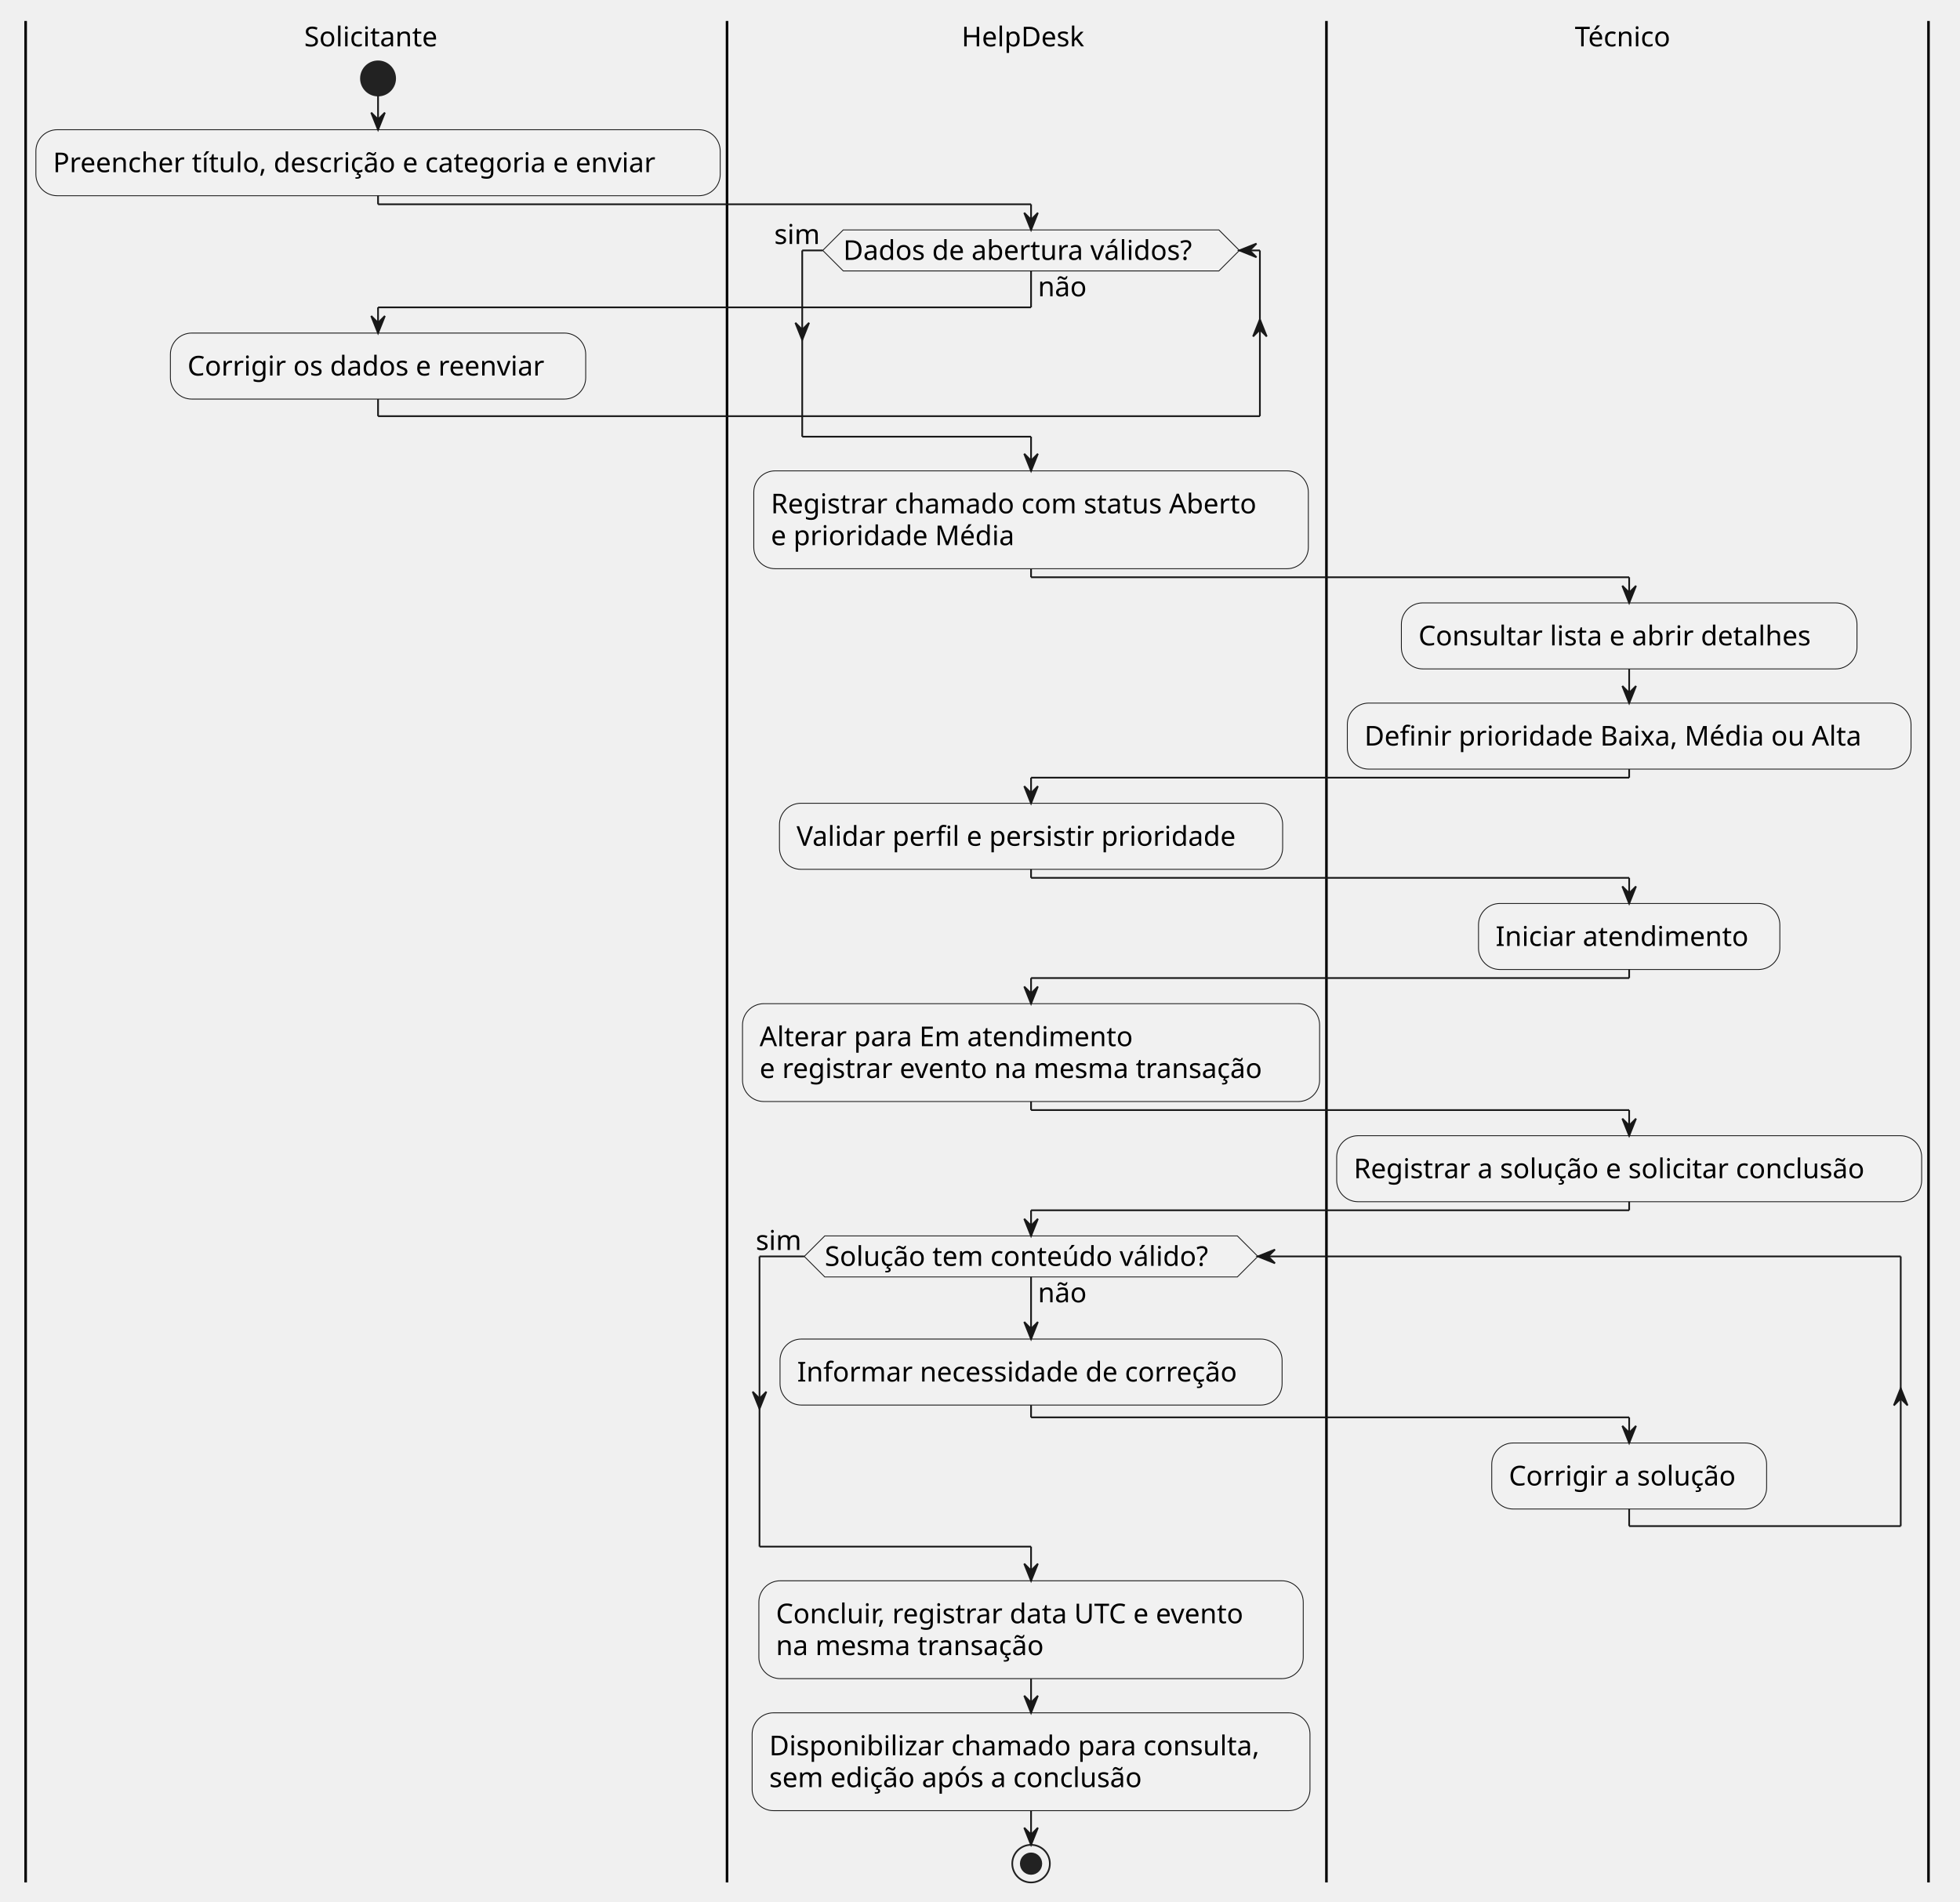
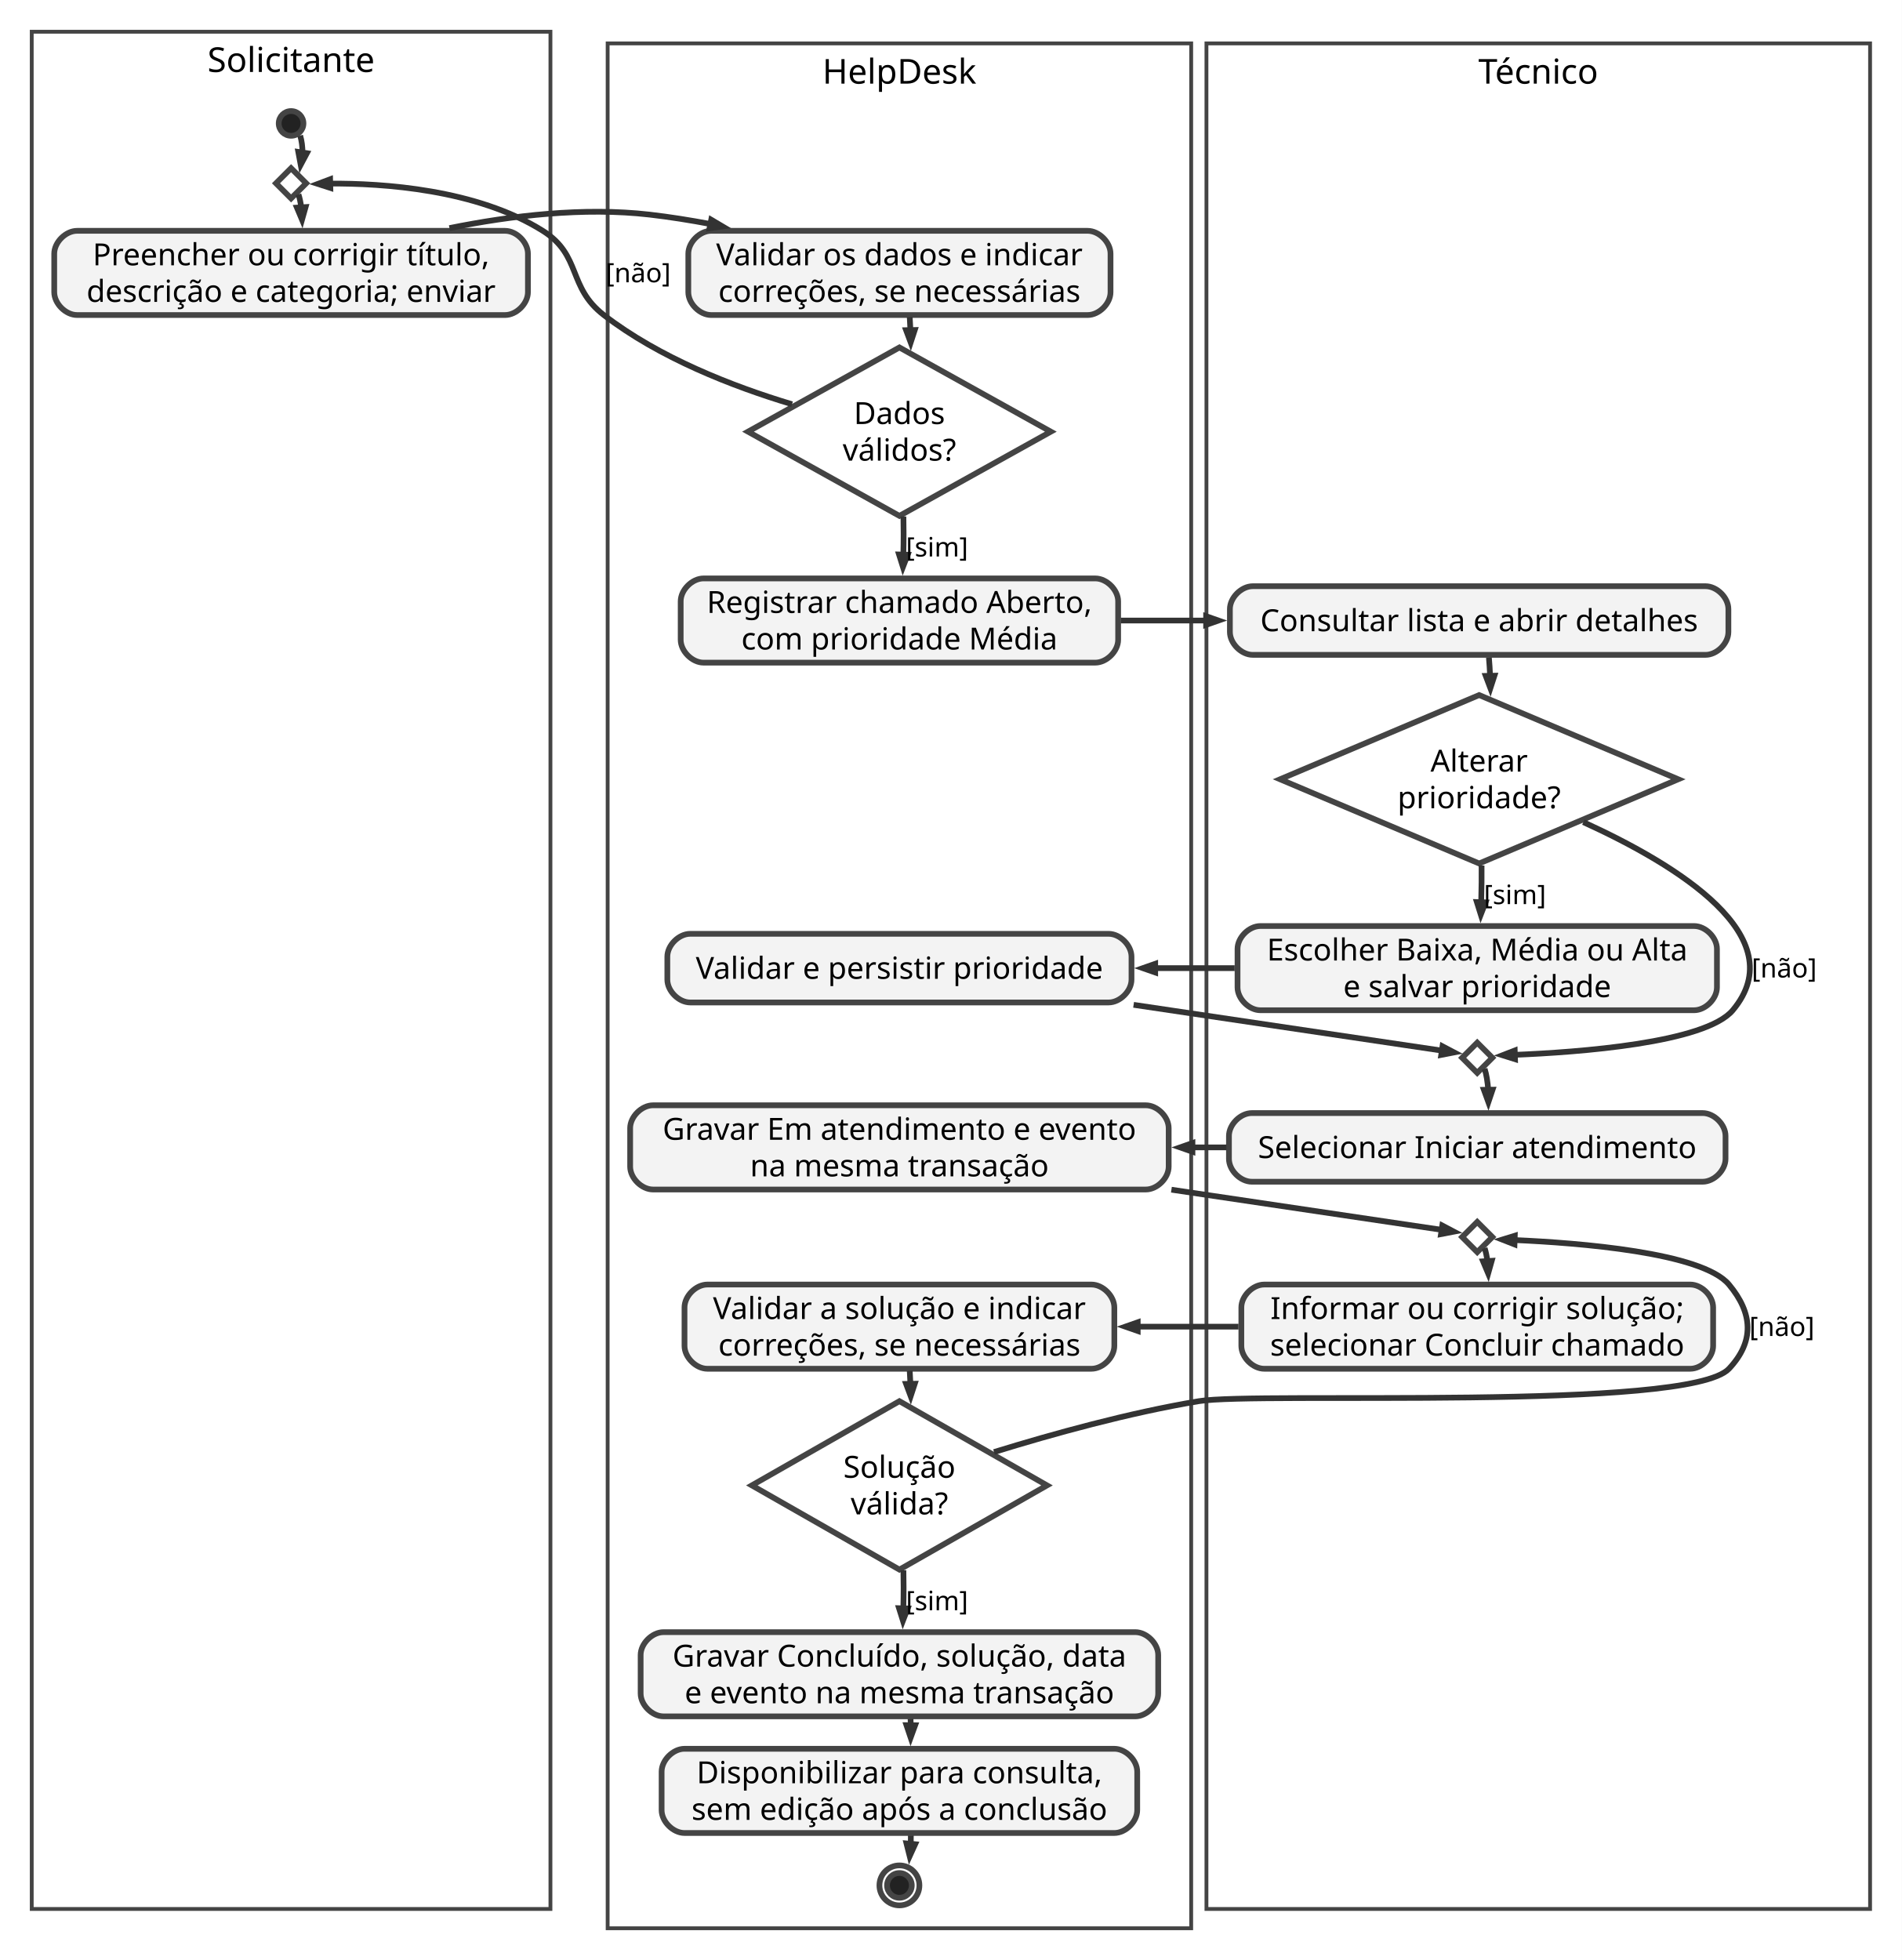
- <svg xmlns="http://www.w3.org/2000/svg" contentStyleType="text/css" data-diagram-type="ACTIVITY" height="2782.5px" preserveAspectRatio="none" style="width:2867px;height:2782px;background:#FFFFFF;" version="1.1" viewBox="0 0 2867 2782" width="2867.5px" zoomAndPan="magnify">
-   <defs />
-   <g>
-     <rect fill="none" height="46.562" style="stroke:none;stroke-width:2.5;" width="2787.275" x="37.5" y="30.684" />
-     <ellipse cx="552.988" cy="114.746" fill="#222222" rx="25" ry="25" style="stroke:#222222;stroke-width:2.5;" />
-     <rect fill="#F1F1F1" height="96.562" rx="31.25" ry="31.25" style="stroke:#181818;stroke-width:1.25;" width="1000.977" x="52.5" y="189.746" />
-     <text fill="#000000" font-family="sans-serif" font-size="40" lengthAdjust="spacing" textLength="950.977" x="77.5" y="251.875">Preencher título, descrição e categoria e enviar</text>
-     <rect fill="#F1F1F1" height="96.562" rx="31.25" ry="31.25" style="stroke:#181818;stroke-width:1.25;" width="607.5" x="249.238" y="487.188" />
-     <text fill="#000000" font-family="sans-serif" font-size="40" lengthAdjust="spacing" textLength="557.5" x="274.238" y="549.316">Corrigir os dados e reenviar</text>
-     <line style="stroke:#000000;stroke-width:3.75;" x1="37.5" x2="37.5" y1="30.684" y2="2753.535" />
-     <polygon fill="#F1F1F1" points="1233.457,336.309,1782.91,336.309,1812.91,366.309,1782.91,396.309,1233.457,396.309,1203.457,366.309,1233.457,336.309" style="stroke:#181818;stroke-width:1.25;" />
-     <text fill="#000000" font-family="sans-serif" font-size="40" lengthAdjust="spacing" textLength="74.336" x="1518.184" y="433.438">não</text>
-     <text fill="#000000" font-family="sans-serif" font-size="40" lengthAdjust="spacing" textLength="549.453" x="1233.457" y="380.156">Dados de abertura válidos?</text>
-     <text fill="#000000" font-family="sans-serif" font-size="40" lengthAdjust="spacing" textLength="70.918" x="1132.539" y="356.875">sim</text>
-     <rect fill="#F1F1F1" height="143.125" rx="31.25" ry="31.25" style="stroke:#181818;stroke-width:1.25;" width="811.191" x="1102.588" y="688.75" />
-     <text fill="#000000" font-family="sans-serif" font-size="40" lengthAdjust="spacing" textLength="761.191" x="1127.588" y="750.879">Registrar chamado com status Aberto</text>
-     <text fill="#000000" font-family="sans-serif" font-size="40" lengthAdjust="spacing" textLength="375.059" x="1127.588" y="797.441">e prioridade Média</text>
-     <rect fill="#F1F1F1" height="96.562" rx="31.25" ry="31.25" style="stroke:#181818;stroke-width:1.25;" width="736.035" x="1140.166" y="1175" />
-     <text fill="#000000" font-family="sans-serif" font-size="40" lengthAdjust="spacing" textLength="686.035" x="1165.166" y="1237.129">Validar perfil e persistir prioridade</text>
-     <rect fill="#F1F1F1" height="143.125" rx="31.25" ry="31.25" style="stroke:#181818;stroke-width:1.25;" width="844.141" x="1086.113" y="1468.125" />
-     <text fill="#000000" font-family="sans-serif" font-size="40" lengthAdjust="spacing" textLength="585.156" x="1111.113" y="1530.254">Alterar para Em atendimento</text>
-     <text fill="#000000" font-family="sans-serif" font-size="40" lengthAdjust="spacing" textLength="794.141" x="1111.113" y="1576.816">e registrar evento na mesma transação</text>
-     <rect fill="#F1F1F1" height="96.562" rx="31.25" ry="31.25" style="stroke:#181818;stroke-width:1.25;" width="734.414" x="1140.977" y="1958.691" />
-     <text fill="#000000" font-family="sans-serif" font-size="40" lengthAdjust="spacing" textLength="684.414" x="1165.977" y="2020.82">Informar necessidade de correção</text>
-     <polygon fill="#F1F1F1" points="1206.416,1807.812,1809.951,1807.812,1839.951,1837.812,1809.951,1867.812,1206.416,1867.812,1176.416,1837.812,1206.416,1807.812" style="stroke:#181818;stroke-width:1.25;" />
-     <text fill="#000000" font-family="sans-serif" font-size="40" lengthAdjust="spacing" textLength="74.336" x="1518.184" y="1904.941">não</text>
-     <text fill="#000000" font-family="sans-serif" font-size="40" lengthAdjust="spacing" textLength="603.535" x="1206.416" y="1851.66">Solução tem conteúdo válido?</text>
-     <text fill="#000000" font-family="sans-serif" font-size="40" lengthAdjust="spacing" textLength="70.918" x="1105.498" y="1828.379">sim</text>
-     <rect fill="#F1F1F1" height="143.125" rx="31.25" ry="31.25" style="stroke:#181818;stroke-width:1.25;" width="796.289" x="1110.039" y="2312.285" />
-     <text fill="#000000" font-family="sans-serif" font-size="40" lengthAdjust="spacing" textLength="746.289" x="1135.039" y="2374.414">Concluir, registrar data UTC e evento</text>
-     <text fill="#000000" font-family="sans-serif" font-size="40" lengthAdjust="spacing" textLength="421.504" x="1135.039" y="2420.977">na mesma transação</text>
-     <rect fill="#F1F1F1" height="143.125" rx="31.25" ry="31.25" style="stroke:#181818;stroke-width:1.25;" width="815.996" x="1100.186" y="2505.41" />
-     <text fill="#000000" font-family="sans-serif" font-size="40" lengthAdjust="spacing" textLength="765.996" x="1125.186" y="2567.539">Disponibilizar chamado para consulta,</text>
-     <text fill="#000000" font-family="sans-serif" font-size="40" lengthAdjust="spacing" textLength="587.188" x="1125.186" y="2614.102">sem edição após a conclusão</text>
-     <ellipse cx="1508.184" cy="2726.035" fill="none" rx="27.5" ry="27.5" style="stroke:#222222;stroke-width:2.5;" />
-     <ellipse cx="1508.184" cy="2726.035" fill="#222222" rx="15" ry="15" style="stroke:#222222;stroke-width:2.5;" />
-     <line style="stroke:#000000;stroke-width:3.75;" x1="1063.477" x2="1063.477" y1="30.684" y2="2753.535" />
-     <rect fill="#F1F1F1" height="96.562" rx="31.25" ry="31.25" style="stroke:#181818;stroke-width:1.25;" width="666.445" x="2049.863" y="881.875" />
-     <text fill="#000000" font-family="sans-serif" font-size="40" lengthAdjust="spacing" textLength="616.445" x="2074.863" y="944.004">Consultar lista e abrir detalhes</text>
-     <rect fill="#F1F1F1" height="96.562" rx="31.25" ry="31.25" style="stroke:#181818;stroke-width:1.25;" width="824.57" x="1970.801" y="1028.438" />
-     <text fill="#000000" font-family="sans-serif" font-size="40" lengthAdjust="spacing" textLength="774.57" x="1995.801" y="1090.566">Definir prioridade Baixa, Média ou Alta</text>
-     <rect fill="#F1F1F1" height="96.562" rx="31.25" ry="31.25" style="stroke:#181818;stroke-width:1.25;" width="440.781" x="2162.695" y="1321.562" />
-     <text fill="#000000" font-family="sans-serif" font-size="40" lengthAdjust="spacing" textLength="390.781" x="2187.695" y="1383.691">Iniciar atendimento</text>
-     <rect fill="#F1F1F1" height="96.562" rx="31.25" ry="31.25" style="stroke:#181818;stroke-width:1.25;" width="855.664" x="1955.254" y="1661.25" />
-     <text fill="#000000" font-family="sans-serif" font-size="40" lengthAdjust="spacing" textLength="805.664" x="1980.254" y="1723.379">Registrar a solução e solicitar conclusão</text>
-     <rect fill="#F1F1F1" height="96.562" rx="31.25" ry="31.25" style="stroke:#181818;stroke-width:1.25;" width="402.051" x="2182.061" y="2110.723" />
-     <text fill="#000000" font-family="sans-serif" font-size="40" lengthAdjust="spacing" textLength="352.051" x="2207.061" y="2172.852">Corrigir a solução</text>
-     <line style="stroke:#000000;stroke-width:3.75;" x1="1940.254" x2="1940.254" y1="30.684" y2="2753.535" />
-     <line style="stroke:#000000;stroke-width:3.75;" x1="2820.918" x2="2820.918" y1="30.684" y2="2753.535" />
-     <polygon fill="#181818" points="1832.91,492.188,1842.91,467.188,1852.91,492.188,1842.91,482.188" style="stroke:#181818;stroke-width:2.5;" />
-     <polygon fill="#181818" points="2770.293,2055.723,2780.293,2030.723,2790.293,2055.723,2780.293,2045.723" style="stroke:#181818;stroke-width:2.5;" />
-     <line style="stroke:#181818;stroke-width:2.5;" x1="552.988" x2="552.988" y1="139.746" y2="189.746" />
-     <polygon fill="#181818" points="542.988,164.746,552.988,189.746,562.988,164.746,552.988,174.746" style="stroke:#181818;stroke-width:2.5;" />
-     <line style="stroke:#181818;stroke-width:2.5;" x1="1203.457" x2="1173.457" y1="366.309" y2="366.309" />
-     <polygon fill="#181818" points="1163.457,472.188,1173.457,497.188,1183.457,472.188,1173.457,482.188" style="stroke:#181818;stroke-width:2.5;" />
-     <line style="stroke:#181818;stroke-width:2.5;" x1="1173.457" x2="1173.457" y1="366.309" y2="638.75" />
-     <line style="stroke:#181818;stroke-width:2.5;" x1="1173.457" x2="1508.184" y1="638.75" y2="638.75" />
-     <line style="stroke:#181818;stroke-width:2.5;" x1="1508.184" x2="1508.184" y1="638.75" y2="688.75" />
-     <polygon fill="#181818" points="1498.184,663.75,1508.184,688.75,1518.184,663.75,1508.184,673.75" style="stroke:#181818;stroke-width:2.5;" />
-     <line style="stroke:#181818;stroke-width:2.5;" x1="1508.184" x2="1508.184" y1="1867.812" y2="1958.691" />
-     <polygon fill="#181818" points="1498.184,1933.691,1508.184,1958.691,1518.184,1933.691,1508.184,1943.691" style="stroke:#181818;stroke-width:2.5;" />
-     <line style="stroke:#181818;stroke-width:2.5;" x1="1176.416" x2="1110.977" y1="1837.812" y2="1837.812" />
-     <polygon fill="#181818" points="1100.977,2035.723,1110.977,2060.723,1120.977,2035.723,1110.977,2045.723" style="stroke:#181818;stroke-width:2.5;" />
-     <line style="stroke:#181818;stroke-width:2.5;" x1="1110.977" x2="1110.977" y1="1837.812" y2="2262.285" />
-     <line style="stroke:#181818;stroke-width:2.5;" x1="1110.977" x2="1508.184" y1="2262.285" y2="2262.285" />
-     <line style="stroke:#181818;stroke-width:2.5;" x1="1508.184" x2="1508.184" y1="2262.285" y2="2312.285" />
-     <polygon fill="#181818" points="1498.184,2287.285,1508.184,2312.285,1518.184,2287.285,1508.184,2297.285" style="stroke:#181818;stroke-width:2.5;" />
-     <line style="stroke:#181818;stroke-width:2.5;" x1="1508.184" x2="1508.184" y1="2455.41" y2="2505.41" />
-     <polygon fill="#181818" points="1498.184,2480.41,1508.184,2505.41,1518.184,2480.41,1508.184,2490.41" style="stroke:#181818;stroke-width:2.5;" />
-     <line style="stroke:#181818;stroke-width:2.5;" x1="1508.184" x2="1508.184" y1="2648.535" y2="2698.535" />
-     <polygon fill="#181818" points="1498.184,2673.535,1508.184,2698.535,1518.184,2673.535,1508.184,2683.535" style="stroke:#181818;stroke-width:2.5;" />
-     <line style="stroke:#181818;stroke-width:2.5;" x1="2383.086" x2="2383.086" y1="978.438" y2="1028.438" />
-     <polygon fill="#181818" points="2373.086,1003.438,2383.086,1028.438,2393.086,1003.438,2383.086,1013.438" style="stroke:#181818;stroke-width:2.5;" />
-     <line style="stroke:#181818;stroke-width:2.5;" x1="1508.184" x2="1508.184" y1="396.309" y2="449.59" />
-     <line style="stroke:#181818;stroke-width:2.5;" x1="1508.184" x2="552.988" y1="449.59" y2="449.59" />
-     <line style="stroke:#181818;stroke-width:2.5;" x1="552.988" x2="552.988" y1="449.59" y2="487.188" />
-     <polygon fill="#181818" points="542.988,462.188,552.988,487.188,562.988,462.188,552.988,472.188" style="stroke:#181818;stroke-width:2.5;" />
-     <line style="stroke:#181818;stroke-width:2.5;" x1="552.988" x2="552.988" y1="583.75" y2="608.75" />
-     <line style="stroke:#181818;stroke-width:2.5;" x1="552.988" x2="1842.91" y1="608.75" y2="608.75" />
-     <line style="stroke:#181818;stroke-width:2.5;" x1="1842.91" x2="1842.91" y1="366.309" y2="608.75" />
-     <line style="stroke:#181818;stroke-width:2.5;" x1="1842.91" x2="1812.91" y1="366.309" y2="366.309" />
-     <polygon fill="#181818" points="1837.91,356.309,1812.91,366.309,1837.91,376.309,1827.91,366.309" style="stroke:#181818;stroke-width:2.5;" />
-     <line style="stroke:#181818;stroke-width:2.5;" x1="552.988" x2="552.988" y1="286.309" y2="298.809" />
-     <line style="stroke:#181818;stroke-width:2.5;" x1="552.988" x2="1508.184" y1="298.809" y2="298.809" />
-     <line style="stroke:#181818;stroke-width:2.5;" x1="1508.184" x2="1508.184" y1="298.809" y2="336.309" />
-     <polygon fill="#181818" points="1498.184,311.309,1508.184,336.309,1518.184,311.309,1508.184,321.309" style="stroke:#181818;stroke-width:2.5;" />
-     <line style="stroke:#181818;stroke-width:2.5;" x1="1508.184" x2="1508.184" y1="831.875" y2="844.375" />
-     <line style="stroke:#181818;stroke-width:2.5;" x1="1508.184" x2="2383.086" y1="844.375" y2="844.375" />
-     <line style="stroke:#181818;stroke-width:2.5;" x1="2383.086" x2="2383.086" y1="844.375" y2="881.875" />
-     <polygon fill="#181818" points="2373.086,856.875,2383.086,881.875,2393.086,856.875,2383.086,866.875" style="stroke:#181818;stroke-width:2.5;" />
-     <line style="stroke:#181818;stroke-width:2.5;" x1="2383.086" x2="2383.086" y1="1125" y2="1137.5" />
-     <line style="stroke:#181818;stroke-width:2.5;" x1="2383.086" x2="1508.184" y1="1137.5" y2="1137.5" />
-     <line style="stroke:#181818;stroke-width:2.5;" x1="1508.184" x2="1508.184" y1="1137.5" y2="1175" />
-     <polygon fill="#181818" points="1498.184,1150,1508.184,1175,1518.184,1150,1508.184,1160" style="stroke:#181818;stroke-width:2.5;" />
-     <line style="stroke:#181818;stroke-width:2.5;" x1="1508.184" x2="1508.184" y1="1271.562" y2="1284.062" />
-     <line style="stroke:#181818;stroke-width:2.5;" x1="1508.184" x2="2383.086" y1="1284.062" y2="1284.062" />
-     <line style="stroke:#181818;stroke-width:2.5;" x1="2383.086" x2="2383.086" y1="1284.062" y2="1321.562" />
-     <polygon fill="#181818" points="2373.086,1296.562,2383.086,1321.562,2393.086,1296.562,2383.086,1306.562" style="stroke:#181818;stroke-width:2.5;" />
-     <line style="stroke:#181818;stroke-width:2.5;" x1="2383.086" x2="2383.086" y1="1418.125" y2="1430.625" />
-     <line style="stroke:#181818;stroke-width:2.5;" x1="2383.086" x2="1508.184" y1="1430.625" y2="1430.625" />
-     <line style="stroke:#181818;stroke-width:2.5;" x1="1508.184" x2="1508.184" y1="1430.625" y2="1468.125" />
-     <polygon fill="#181818" points="1498.184,1443.125,1508.184,1468.125,1518.184,1443.125,1508.184,1453.125" style="stroke:#181818;stroke-width:2.5;" />
-     <line style="stroke:#181818;stroke-width:2.5;" x1="1508.184" x2="1508.184" y1="1611.25" y2="1623.75" />
-     <line style="stroke:#181818;stroke-width:2.5;" x1="1508.184" x2="2383.086" y1="1623.75" y2="1623.75" />
-     <line style="stroke:#181818;stroke-width:2.5;" x1="2383.086" x2="2383.086" y1="1623.75" y2="1661.25" />
-     <polygon fill="#181818" points="2373.086,1636.25,2383.086,1661.25,2393.086,1636.25,2383.086,1646.25" style="stroke:#181818;stroke-width:2.5;" />
-     <line style="stroke:#181818;stroke-width:2.5;" x1="1508.184" x2="1508.184" y1="2055.254" y2="2073.223" />
-     <line style="stroke:#181818;stroke-width:2.5;" x1="1508.184" x2="2383.086" y1="2073.223" y2="2073.223" />
-     <line style="stroke:#181818;stroke-width:2.5;" x1="2383.086" x2="2383.086" y1="2073.223" y2="2110.723" />
-     <polygon fill="#181818" points="2373.086,2085.723,2383.086,2110.723,2393.086,2085.723,2383.086,2095.723" style="stroke:#181818;stroke-width:2.5;" />
-     <line style="stroke:#181818;stroke-width:2.5;" x1="2383.086" x2="2383.086" y1="2207.285" y2="2232.285" />
-     <line style="stroke:#181818;stroke-width:2.5;" x1="2383.086" x2="2780.293" y1="2232.285" y2="2232.285" />
-     <line style="stroke:#181818;stroke-width:2.5;" x1="2780.293" x2="2780.293" y1="1837.812" y2="2232.285" />
-     <line style="stroke:#181818;stroke-width:2.5;" x1="2780.293" x2="1839.951" y1="1837.812" y2="1837.812" />
-     <polygon fill="#181818" points="1864.951,1827.812,1839.951,1837.812,1864.951,1847.812,1854.951,1837.812" style="stroke:#181818;stroke-width:2.5;" />
-     <line style="stroke:#181818;stroke-width:2.5;" x1="2383.086" x2="2383.086" y1="1757.812" y2="1770.312" />
-     <line style="stroke:#181818;stroke-width:2.5;" x1="2383.086" x2="1508.184" y1="1770.312" y2="1770.312" />
-     <line style="stroke:#181818;stroke-width:2.5;" x1="1508.184" x2="1508.184" y1="1770.312" y2="1807.812" />
-     <polygon fill="#181818" points="1498.184,1782.812,1508.184,1807.812,1518.184,1782.812,1508.184,1792.812" style="stroke:#181818;stroke-width:2.5;" />
-     <text fill="#000000" font-family="sans-serif" font-size="40" lengthAdjust="spacing" textLength="211.035" x="444.971" y="67.812">Solicitante</text>
-     <text fill="#000000" font-family="sans-serif" font-size="40" lengthAdjust="spacing" textLength="190.606" x="1406.562" y="67.812">HelpDesk</text>
-     <text fill="#000000" font-family="sans-serif" font-size="40" lengthAdjust="spacing" textLength="153.965" x="2303.604" y="67.812">Técnico</text>
+ <svg xmlns="http://www.w3.org/2000/svg" width="3324pt" height="3426pt" viewBox="0.00 0.00 3324.00 3426.00">
+   <g id="graph0" class="graph" transform="scale(3.33333 3.33333) rotate(0) translate(8.64 1019.16)">
+     <polygon fill="white" stroke="none" points="-8.64,8.64 -8.64,-1019.16 988.64,-1019.16 988.64,8.64 -8.64,8.64" />
+     <g id="clust1" class="cluster">
+       <polygon fill="white" stroke="#444444" stroke-width="2" points="8,-18.12 8,-1002.52 280,-1002.52 280,-18.12 8,-18.12" />
+       <text xml:space="preserve" text-anchor="middle" x="144" y="-981.42" font-family="SansSerif" font-size="18.00">Solicitante</text>
+     </g>
+     <g id="clust2" class="cluster">
+       <polygon fill="white" stroke="#444444" stroke-width="2" points="310,-8 310,-996.4 616,-996.4 616,-8 310,-8" />
+       <text xml:space="preserve" text-anchor="middle" x="463" y="-975.3" font-family="SansSerif" font-size="18.00">HelpDesk</text>
+     </g>
+     <g id="clust3" class="cluster">
+       <polygon fill="white" stroke="#444444" stroke-width="2" points="624,-18.12 624,-996.4 972,-996.4 972,-18.12 624,-18.12" />
+       <text xml:space="preserve" text-anchor="middle" x="798" y="-975.3" font-family="SansSerif" font-size="18.00">Técnico</text>
+     </g>
+     <g id="node1" class="node">
+       <ellipse fill="#222222" stroke="#444444" stroke-width="3" cx="144" cy="-954.44" rx="6.48" ry="6.48" />
+     </g>
+     <g id="node2" class="node">
+       <polygon fill="none" stroke="#444444" stroke-width="3" points="144,-930.96 136.08,-923.04 144,-915.12 151.92,-923.04 144,-930.96" />
+     </g>
+     <g id="edge43" class="edge">
+       <path fill="none" stroke="#333333" stroke-width="3" d="M148.77,-948.05C149.57,-945.46 149.98,-942.23 150,-938.98" />
+       <polygon fill="#333333" stroke="#333333" stroke-width="3" points="152.28,-938.83 149.04,-932.74 147.78,-939.51 152.28,-938.83" />
+     </g>
+     <g id="node3" class="node">
+       <path fill="#f3f3f3" stroke="#444444" stroke-width="3" d="M256.2,-898.12C256.2,-898.12 31.8,-898.12 31.8,-898.12 25.8,-898.12 19.8,-892.12 19.8,-886.12 19.8,-886.12 19.8,-865.96 19.8,-865.96 19.8,-859.96 25.8,-853.96 31.8,-853.96 31.8,-853.96 256.2,-853.96 256.2,-853.96 262.2,-853.96 268.2,-859.96 268.2,-865.96 268.2,-865.96 268.2,-886.12 268.2,-886.12 268.2,-892.12 262.2,-898.12 256.2,-898.12" />
+       <text xml:space="preserve" text-anchor="middle" x="144" y="-880.04" font-family="SansSerif" font-size="16.00">Preencher ou corrigir título,</text>
+       <text xml:space="preserve" text-anchor="middle" x="144" y="-860.84" font-family="SansSerif" font-size="16.00">descrição e categoria; enviar</text>
+     </g>
+     <g id="edge44" class="edge">
+       <path fill="none" stroke="#333333" stroke-width="3" d="M147.88,-917.22C148.51,-915.32 148.99,-912.96 149.34,-910.34" />
+       <polygon fill="#333333" stroke="#333333" stroke-width="3" points="151.6,-910.57 149.73,-903.94 147.06,-910.29 151.6,-910.57" />
+     </g>
+     <g id="node18" class="node">
+       <path fill="#f3f3f3" stroke="#444444" stroke-width="3" d="M561.7,-898.12C561.7,-898.12 364.3,-898.12 364.3,-898.12 358.3,-898.12 352.3,-892.12 352.3,-886.12 352.3,-886.12 352.3,-865.96 352.3,-865.96 352.3,-859.96 358.3,-853.96 364.3,-853.96 364.3,-853.96 561.7,-853.96 561.7,-853.96 567.7,-853.96 573.7,-859.96 573.7,-865.96 573.7,-865.96 573.7,-886.12 573.7,-886.12 573.7,-892.12 567.7,-898.12 561.7,-898.12" />
+       <text xml:space="preserve" text-anchor="middle" x="463" y="-880.04" font-family="SansSerif" font-size="16.00">Validar os dados e indicar</text>
+       <text xml:space="preserve" text-anchor="middle" x="463" y="-860.84" font-family="SansSerif" font-size="16.00">correções, se necessárias</text>
+     </g>
+     <g id="edge45" class="edge">
+       <path fill="none" stroke="#333333" stroke-width="3" d="M227.06,-899.55C259.68,-906.16 297.51,-910.59 332,-906.62 342.44,-905.42 353.26,-903.69 364,-901.67" />
+       <polygon fill="#333333" stroke="#333333" stroke-width="3" points="364.31,-903.93 370.24,-900.43 363.42,-899.46 364.31,-903.93" />
+     </g>
+     <g id="node19" class="node">
+       <polygon fill="none" stroke="#444444" stroke-width="3" points="463,-836.96 383.6,-792.8 463,-748.64 542.4,-792.8 463,-836.96" />
+       <text xml:space="preserve" text-anchor="middle" x="463" y="-796.8" font-family="SansSerif" font-size="16.00">Dados</text>
+       <text xml:space="preserve" text-anchor="middle" x="463" y="-777.6" font-family="SansSerif" font-size="16.00">válidos?</text>
+     </g>
+     <g id="edge46" class="edge">
+       <path fill="none" stroke="#333333" stroke-width="3" d="M468.41,-852.84C468.57,-850.59 468.69,-848.24 468.78,-845.83" />
+       <polygon fill="#333333" stroke="#333333" stroke-width="3" points="471.05,-846.11 468.91,-839.57 466.5,-846.02 471.05,-846.11" />
+     </g>
+     <g id="edge48" class="edge">
+       <path fill="none" stroke="#333333" stroke-width="3" d="M406.7,-807.18C375.4,-816.59 337.03,-831.57 308,-853.96 288.81,-868.76 296.52,-885.21 276,-898.12 241.3,-919.95 191.9,-923.07 164.43,-922.89" />
+       <polygon fill="#333333" stroke="#333333" stroke-width="3" points="164.58,-920.61 158.02,-922.73 164.47,-925.16 164.58,-920.61" />
+       <text xml:space="preserve" text-anchor="middle" x="326" y="-871.14" font-family="SansSerif" font-size="14.00">[não]</text>
+     </g>
+     <g id="node20" class="node">
+       <path fill="#f3f3f3" stroke="#444444" stroke-width="3" d="M565.7,-715.84C565.7,-715.84 360.3,-715.84 360.3,-715.84 354.3,-715.84 348.3,-709.84 348.3,-703.84 348.3,-703.84 348.3,-683.68 348.3,-683.68 348.3,-677.68 354.3,-671.68 360.3,-671.68 360.3,-671.68 565.7,-671.68 565.7,-671.68 571.7,-671.68 577.7,-677.68 577.7,-683.68 577.7,-683.68 577.7,-703.84 577.7,-703.84 577.7,-709.84 571.7,-715.84 565.7,-715.84" />
+       <text xml:space="preserve" text-anchor="middle" x="463" y="-697.76" font-family="SansSerif" font-size="16.00">Registrar chamado Aberto,</text>
+       <text xml:space="preserve" text-anchor="middle" x="463" y="-678.56" font-family="SansSerif" font-size="16.00">com prioridade Média</text>
+     </g>
+     <g id="edge47" class="edge">
+       <path fill="none" stroke="#333333" stroke-width="3" d="M465.1,-748.29C465.22,-742.45 465.26,-736.46 465.06,-728.18" />
+       <polygon fill="#333333" stroke="#333333" stroke-width="3" points="467.33,-728.26 464.85,-721.83 462.79,-728.4 467.33,-728.26" />
+       <text xml:space="preserve" text-anchor="middle" x="482.72" y="-727.34" font-family="SansSerif" font-size="14.00">[sim]</text>
+     </g>
+     <g id="node35" class="node">
+       <path fill="#f3f3f3" stroke="#444444" stroke-width="3" d="M885.7,-711.76C885.7,-711.76 648.3,-711.76 648.3,-711.76 642.3,-711.76 636.3,-705.76 636.3,-699.76 636.3,-699.76 636.3,-687.76 636.3,-687.76 636.3,-681.76 642.3,-675.76 648.3,-675.76 648.3,-675.76 885.7,-675.76 885.7,-675.76 891.7,-675.76 897.7,-681.76 897.7,-687.76 897.7,-687.76 897.7,-699.76 897.7,-699.76 897.7,-705.76 891.7,-711.76 885.7,-711.76" />
+       <text xml:space="preserve" text-anchor="middle" x="767" y="-688.16" font-family="SansSerif" font-size="16.00">Consultar lista e abrir detalhes</text>
+     </g>
+     <g id="edge49" class="edge">
+       <path fill="none" stroke="#333333" stroke-width="3" d="M579.08,-693.76C594.04,-693.76 609.01,-693.76 623.97,-693.76" />
+       <polygon fill="#333333" stroke="#333333" stroke-width="3" points="623.83,-696.04 630.33,-693.76 623.83,-691.49 623.83,-696.04" />
+     </g>
+     <g id="node22" class="node">
+       <path fill="#f3f3f3" stroke="#444444" stroke-width="3" d="M572.7,-529.48C572.7,-529.48 353.3,-529.48 353.3,-529.48 347.3,-529.48 341.3,-523.48 341.3,-517.48 341.3,-517.48 341.3,-505.48 341.3,-505.48 341.3,-499.48 347.3,-493.48 353.3,-493.48 353.3,-493.48 572.7,-493.48 572.7,-493.48 578.7,-493.48 584.7,-499.48 584.7,-505.48 584.7,-505.48 584.7,-517.48 584.7,-517.48 584.7,-523.48 578.7,-529.48 572.7,-529.48" />
+       <text xml:space="preserve" text-anchor="middle" x="463" y="-505.88" font-family="SansSerif" font-size="16.00">Validar e persistir prioridade</text>
+     </g>
+     <g id="node38" class="node">
+       <polygon fill="none" stroke="#444444" stroke-width="3" points="766,-472.4 758.08,-464.48 766,-456.56 773.92,-464.48 766,-472.4" />
+     </g>
+     <g id="edge53" class="edge">
+       <path fill="none" stroke="#333333" stroke-width="3" d="M585.8,-492.24C647.5,-483.08 715.78,-472.94 747.69,-468.2" />
+       <polygon fill="#333333" stroke="#333333" stroke-width="3" points="747.78,-470.49 753.88,-467.28 747.12,-465.98 747.78,-470.49" />
+     </g>
+     <g id="node24" class="node">
+       <path fill="#f3f3f3" stroke="#444444" stroke-width="3" d="M592.2,-439.56C592.2,-439.56 333.8,-439.56 333.8,-439.56 327.8,-439.56 321.8,-433.56 321.8,-427.56 321.8,-427.56 321.8,-407.4 321.8,-407.4 321.8,-401.4 327.8,-395.4 333.8,-395.4 333.8,-395.4 592.2,-395.4 592.2,-395.4 598.2,-395.4 604.2,-401.4 604.2,-407.4 604.2,-407.4 604.2,-427.56 604.2,-427.56 604.2,-433.56 598.2,-439.56 592.2,-439.56" />
+       <text xml:space="preserve" text-anchor="middle" x="463" y="-421.48" font-family="SansSerif" font-size="16.00">Gravar Em atendimento e evento</text>
+       <text xml:space="preserve" text-anchor="middle" x="463" y="-402.28" font-family="SansSerif" font-size="16.00">na mesma transação</text>
+     </g>
+     <g id="node40" class="node">
+       <polygon fill="none" stroke="#444444" stroke-width="3" points="766,-378.4 758.08,-370.48 766,-362.56 773.92,-370.48 766,-378.4" />
+     </g>
+     <g id="edge57" class="edge">
+       <path fill="none" stroke="#333333" stroke-width="3" d="M605.63,-395.3C661.52,-387 719.02,-378.46 747.58,-374.22" />
+       <polygon fill="#333333" stroke="#333333" stroke-width="3" points="747.67,-376.5 753.76,-373.3 747,-372 747.67,-376.5" />
+     </g>
+     <g id="node26" class="node">
+       <path fill="#f3f3f3" stroke="#444444" stroke-width="3" d="M563.7,-345.56C563.7,-345.56 362.3,-345.56 362.3,-345.56 356.3,-345.56 350.3,-339.56 350.3,-333.56 350.3,-333.56 350.3,-313.4 350.3,-313.4 350.3,-307.4 356.3,-301.4 362.3,-301.4 362.3,-301.4 563.7,-301.4 563.7,-301.4 569.7,-301.4 575.7,-307.4 575.7,-313.4 575.7,-313.4 575.7,-333.56 575.7,-333.56 575.7,-339.56 569.7,-345.56 563.7,-345.56" />
+       <text xml:space="preserve" text-anchor="middle" x="463" y="-327.48" font-family="SansSerif" font-size="16.00">Validar a solução e indicar</text>
+       <text xml:space="preserve" text-anchor="middle" x="463" y="-308.28" font-family="SansSerif" font-size="16.00">correções, se necessárias</text>
+     </g>
+     <g id="node27" class="node">
+       <polygon fill="none" stroke="#444444" stroke-width="3" points="463,-284.4 385.6,-240.24 463,-196.08 540.4,-240.24 463,-284.4" />
+       <text xml:space="preserve" text-anchor="middle" x="463" y="-244.24" font-family="SansSerif" font-size="16.00">Solução</text>
+       <text xml:space="preserve" text-anchor="middle" x="463" y="-225.04" font-family="SansSerif" font-size="16.00">válida?</text>
+     </g>
+     <g id="edge60" class="edge">
+       <path fill="none" stroke="#333333" stroke-width="3" d="M468.41,-300.28C468.57,-298.03 468.69,-295.68 468.78,-293.27" />
+       <polygon fill="#333333" stroke="#333333" stroke-width="3" points="471.05,-293.55 468.91,-287.01 466.5,-293.46 471.05,-293.55" />
+     </g>
+     <g id="node28" class="node">
+       <path fill="#f3f3f3" stroke="#444444" stroke-width="3" d="M586.7,-163.28C586.7,-163.28 339.3,-163.28 339.3,-163.28 333.3,-163.28 327.3,-157.28 327.3,-151.28 327.3,-151.28 327.3,-131.12 327.3,-131.12 327.3,-125.12 333.3,-119.12 339.3,-119.12 339.3,-119.12 586.7,-119.12 586.7,-119.12 592.7,-119.12 598.7,-125.12 598.7,-131.12 598.7,-131.12 598.7,-151.28 598.7,-151.28 598.7,-157.28 592.7,-163.28 586.7,-163.28" />
+       <text xml:space="preserve" text-anchor="middle" x="463" y="-145.2" font-family="SansSerif" font-size="16.00">Gravar Concluído, solução, data</text>
+       <text xml:space="preserve" text-anchor="middle" x="463" y="-126" font-family="SansSerif" font-size="16.00">e evento na mesma transação</text>
+     </g>
+     <g id="edge61" class="edge">
+       <path fill="none" stroke="#333333" stroke-width="3" d="M465.1,-195.73C465.22,-189.89 465.26,-183.9 465.06,-175.62" />
+       <polygon fill="#333333" stroke="#333333" stroke-width="3" points="467.33,-175.7 464.85,-169.27 462.79,-175.84 467.33,-175.7" />
+       <text xml:space="preserve" text-anchor="middle" x="482.72" y="-174.78" font-family="SansSerif" font-size="14.00">[sim]</text>
+     </g>
+     <g id="edge62" class="edge">
+       <path fill="none" stroke="#333333" stroke-width="3" d="M512.61,-257.72C543.21,-267.17 583.47,-278.33 620,-284.4 650.53,-289.47 876.8,-278.86 898,-301.4 911.45,-315.7 910.58,-330.5 898,-345.56 883.9,-362.44 818.76,-367.43 785.56,-368.89" />
+       <polygon fill="#333333" stroke="#333333" stroke-width="3" points="785.53,-366.62 779.11,-369.13 785.69,-371.16 785.53,-366.62" />
+       <text xml:space="preserve" text-anchor="middle" x="925.76" y="-318.58" font-family="SansSerif" font-size="14.00">[não]</text>
+     </g>
+     <g id="node29" class="node">
+       <path fill="#f3f3f3" stroke="#444444" stroke-width="3" d="M575.7,-102.12C575.7,-102.12 350.3,-102.12 350.3,-102.12 344.3,-102.12 338.3,-96.12 338.3,-90.12 338.3,-90.12 338.3,-69.96 338.3,-69.96 338.3,-63.96 344.3,-57.96 350.3,-57.96 350.3,-57.96 575.7,-57.96 575.7,-57.96 581.7,-57.96 587.7,-63.96 587.7,-69.96 587.7,-69.96 587.7,-90.12 587.7,-90.12 587.7,-96.12 581.7,-102.12 575.7,-102.12" />
+       <text xml:space="preserve" text-anchor="middle" x="463" y="-84.04" font-family="SansSerif" font-size="16.00">Disponibilizar para consulta,</text>
+       <text xml:space="preserve" text-anchor="middle" x="463" y="-64.84" font-family="SansSerif" font-size="16.00">sem edição após a conclusão</text>
+     </g>
+     <g id="edge63" class="edge">
+       <path fill="none" stroke="#333333" stroke-width="3" d="M468.84,-117.83C468.89,-116.66 468.93,-115.46 468.96,-114.26" />
+       <polygon fill="#333333" stroke="#333333" stroke-width="3" points="471.24,-114.45 468.89,-107.98 466.69,-114.5 471.24,-114.45" />
+     </g>
+     <g id="node30" class="node">
+       <ellipse fill="#222222" stroke="#444444" stroke-width="3" cx="463" cy="-30.48" rx="6.48" ry="6.48" />
+       <ellipse fill="none" stroke="#444444" stroke-width="3" cx="463" cy="-30.48" rx="10.48" ry="10.48" />
+     </g>
+     <g id="edge64" class="edge">
+       <path fill="none" stroke="#333333" stroke-width="3" d="M468.99,-56.65C469.01,-55.13 469,-53.61 468.95,-52.1" />
+       <polygon fill="#333333" stroke="#333333" stroke-width="3" points="471.24,-52.08 468.38,-45.81 466.7,-52.49 471.24,-52.08" />
+     </g>
+     <g id="node36" class="node">
+       <polygon fill="none" stroke="#444444" stroke-width="3" points="767,-654.68 662.6,-610.52 767,-566.36 871.4,-610.52 767,-654.68" />
+       <text xml:space="preserve" text-anchor="middle" x="767" y="-614.52" font-family="SansSerif" font-size="16.00">Alterar</text>
+       <text xml:space="preserve" text-anchor="middle" x="767" y="-595.32" font-family="SansSerif" font-size="16.00">prioridade?</text>
+     </g>
+     <g id="edge50" class="edge">
+       <path fill="none" stroke="#333333" stroke-width="3" d="M772.12,-674.33C772.39,-671.33 772.59,-668.11 772.74,-664.75" />
+       <polygon fill="#333333" stroke="#333333" stroke-width="3" points="775.01,-664.83 772.89,-658.28 770.46,-664.73 775.01,-664.83" />
+     </g>
+     <g id="node37" class="node">
+       <path fill="#f3f3f3" stroke="#444444" stroke-width="3" d="M879.7,-533.56C879.7,-533.56 652.3,-533.56 652.3,-533.56 646.3,-533.56 640.3,-527.56 640.3,-521.56 640.3,-521.56 640.3,-501.4 640.3,-501.4 640.3,-495.4 646.3,-489.4 652.3,-489.4 652.3,-489.4 879.7,-489.4 879.7,-489.4 885.7,-489.4 891.7,-495.4 891.7,-501.4 891.7,-501.4 891.7,-521.56 891.7,-521.56 891.7,-527.56 885.7,-533.56 879.7,-533.56" />
+       <text xml:space="preserve" text-anchor="middle" x="766" y="-515.48" font-family="SansSerif" font-size="16.00">Escolher Baixa, Média ou Alta</text>
+       <text xml:space="preserve" text-anchor="middle" x="766" y="-496.28" font-family="SansSerif" font-size="16.00">e salvar prioridade</text>
+     </g>
+     <g id="edge51" class="edge">
+       <path fill="none" stroke="#333333" stroke-width="3" d="M768.28,-565.28C768.31,-559.66 768.29,-553.92 768.07,-545.96" />
+       <polygon fill="#333333" stroke="#333333" stroke-width="3" points="770.35,-545.97 767.86,-539.55 765.8,-546.13 770.35,-545.97" />
+       <text xml:space="preserve" text-anchor="middle" x="785.79" y="-545.06" font-family="SansSerif" font-size="14.00">[sim]</text>
+     </g>
+     <g id="edge54" class="edge">
+       <path fill="none" stroke="#333333" stroke-width="3" d="M821.64,-588.04C871.26,-565.42 932.16,-527.81 900,-489.4 885.61,-472.21 818.96,-467.36 785.41,-466" />
+       <polygon fill="#333333" stroke="#333333" stroke-width="3" points="785.81,-463.74 779.24,-465.8 785.66,-468.29 785.81,-463.74" />
+       <text xml:space="preserve" text-anchor="middle" x="926.97" y="-506.58" font-family="SansSerif" font-size="14.00">[não]</text>
+     </g>
+     <g id="edge52" class="edge">
+       <path fill="none" stroke="#333333" stroke-width="3" d="M638.8,-511.48C624.8,-511.48 610.8,-511.48 596.8,-511.48" />
+       <polygon fill="#333333" stroke="#333333" stroke-width="3" points="597.13,-509.21 590.63,-511.48 597.13,-513.76 597.13,-509.21" />
+     </g>
+     <g id="node39" class="node">
+       <path fill="#f3f3f3" stroke="#444444" stroke-width="3" d="M884.2,-435.48C884.2,-435.48 647.8,-435.48 647.8,-435.48 641.8,-435.48 635.8,-429.48 635.8,-423.48 635.8,-423.48 635.8,-411.48 635.8,-411.48 635.8,-405.48 641.8,-399.48 647.8,-399.48 647.8,-399.48 884.2,-399.48 884.2,-399.48 890.2,-399.48 896.2,-405.48 896.2,-411.48 896.2,-411.48 896.2,-423.48 896.2,-423.48 896.2,-429.48 890.2,-435.48 884.2,-435.48" />
+       <text xml:space="preserve" text-anchor="middle" x="766" y="-411.88" font-family="SansSerif" font-size="16.00">Selecionar Iniciar atendimento</text>
+     </g>
+     <g id="edge55" class="edge">
+       <path fill="none" stroke="#333333" stroke-width="3" d="M769.88,-458.66C770.82,-455.79 771.45,-451.87 771.76,-447.6" />
+       <polygon fill="#333333" stroke="#333333" stroke-width="3" points="774.04,-447.74 771.84,-441.21 769.49,-447.68 774.04,-447.74" />
+     </g>
+     <g id="edge56" class="edge">
+       <path fill="none" stroke="#333333" stroke-width="3" d="M634.44,-417.48C628.44,-417.48 622.43,-417.48 616.43,-417.48" />
+       <polygon fill="#333333" stroke="#333333" stroke-width="3" points="616.66,-415.21 610.16,-417.48 616.66,-419.76 616.66,-415.21" />
+     </g>
+     <g id="node41" class="node">
+       <path fill="#f3f3f3" stroke="#444444" stroke-width="3" d="M877.7,-345.56C877.7,-345.56 654.3,-345.56 654.3,-345.56 648.3,-345.56 642.3,-339.56 642.3,-333.56 642.3,-333.56 642.3,-313.4 642.3,-313.4 642.3,-307.4 648.3,-301.4 654.3,-301.4 654.3,-301.4 877.7,-301.4 877.7,-301.4 883.7,-301.4 889.7,-307.4 889.7,-313.4 889.7,-313.4 889.7,-333.56 889.7,-333.56 889.7,-339.56 883.7,-345.56 877.7,-345.56" />
+       <text xml:space="preserve" text-anchor="middle" x="766" y="-327.48" font-family="SansSerif" font-size="16.00">Informar ou corrigir solução;</text>
+       <text xml:space="preserve" text-anchor="middle" x="766" y="-308.28" font-family="SansSerif" font-size="16.00">selecionar Concluir chamado</text>
+     </g>
+     <g id="edge58" class="edge">
+       <path fill="none" stroke="#333333" stroke-width="3" d="M769.88,-364.66C770.51,-362.76 770.99,-360.4 771.34,-357.78" />
+       <polygon fill="#333333" stroke="#333333" stroke-width="3" points="773.6,-358.01 771.73,-351.38 769.06,-357.73 773.6,-358.01" />
+     </g>
+     <g id="edge59" class="edge">
+       <path fill="none" stroke="#333333" stroke-width="3" d="M640.81,-323.48C623.17,-323.48 605.54,-323.48 587.9,-323.48" />
+       <polygon fill="#333333" stroke="#333333" stroke-width="3" points="587.96,-321.21 581.46,-323.48 587.96,-325.76 587.96,-321.21" />
+     </g>
  </g>
</svg>
